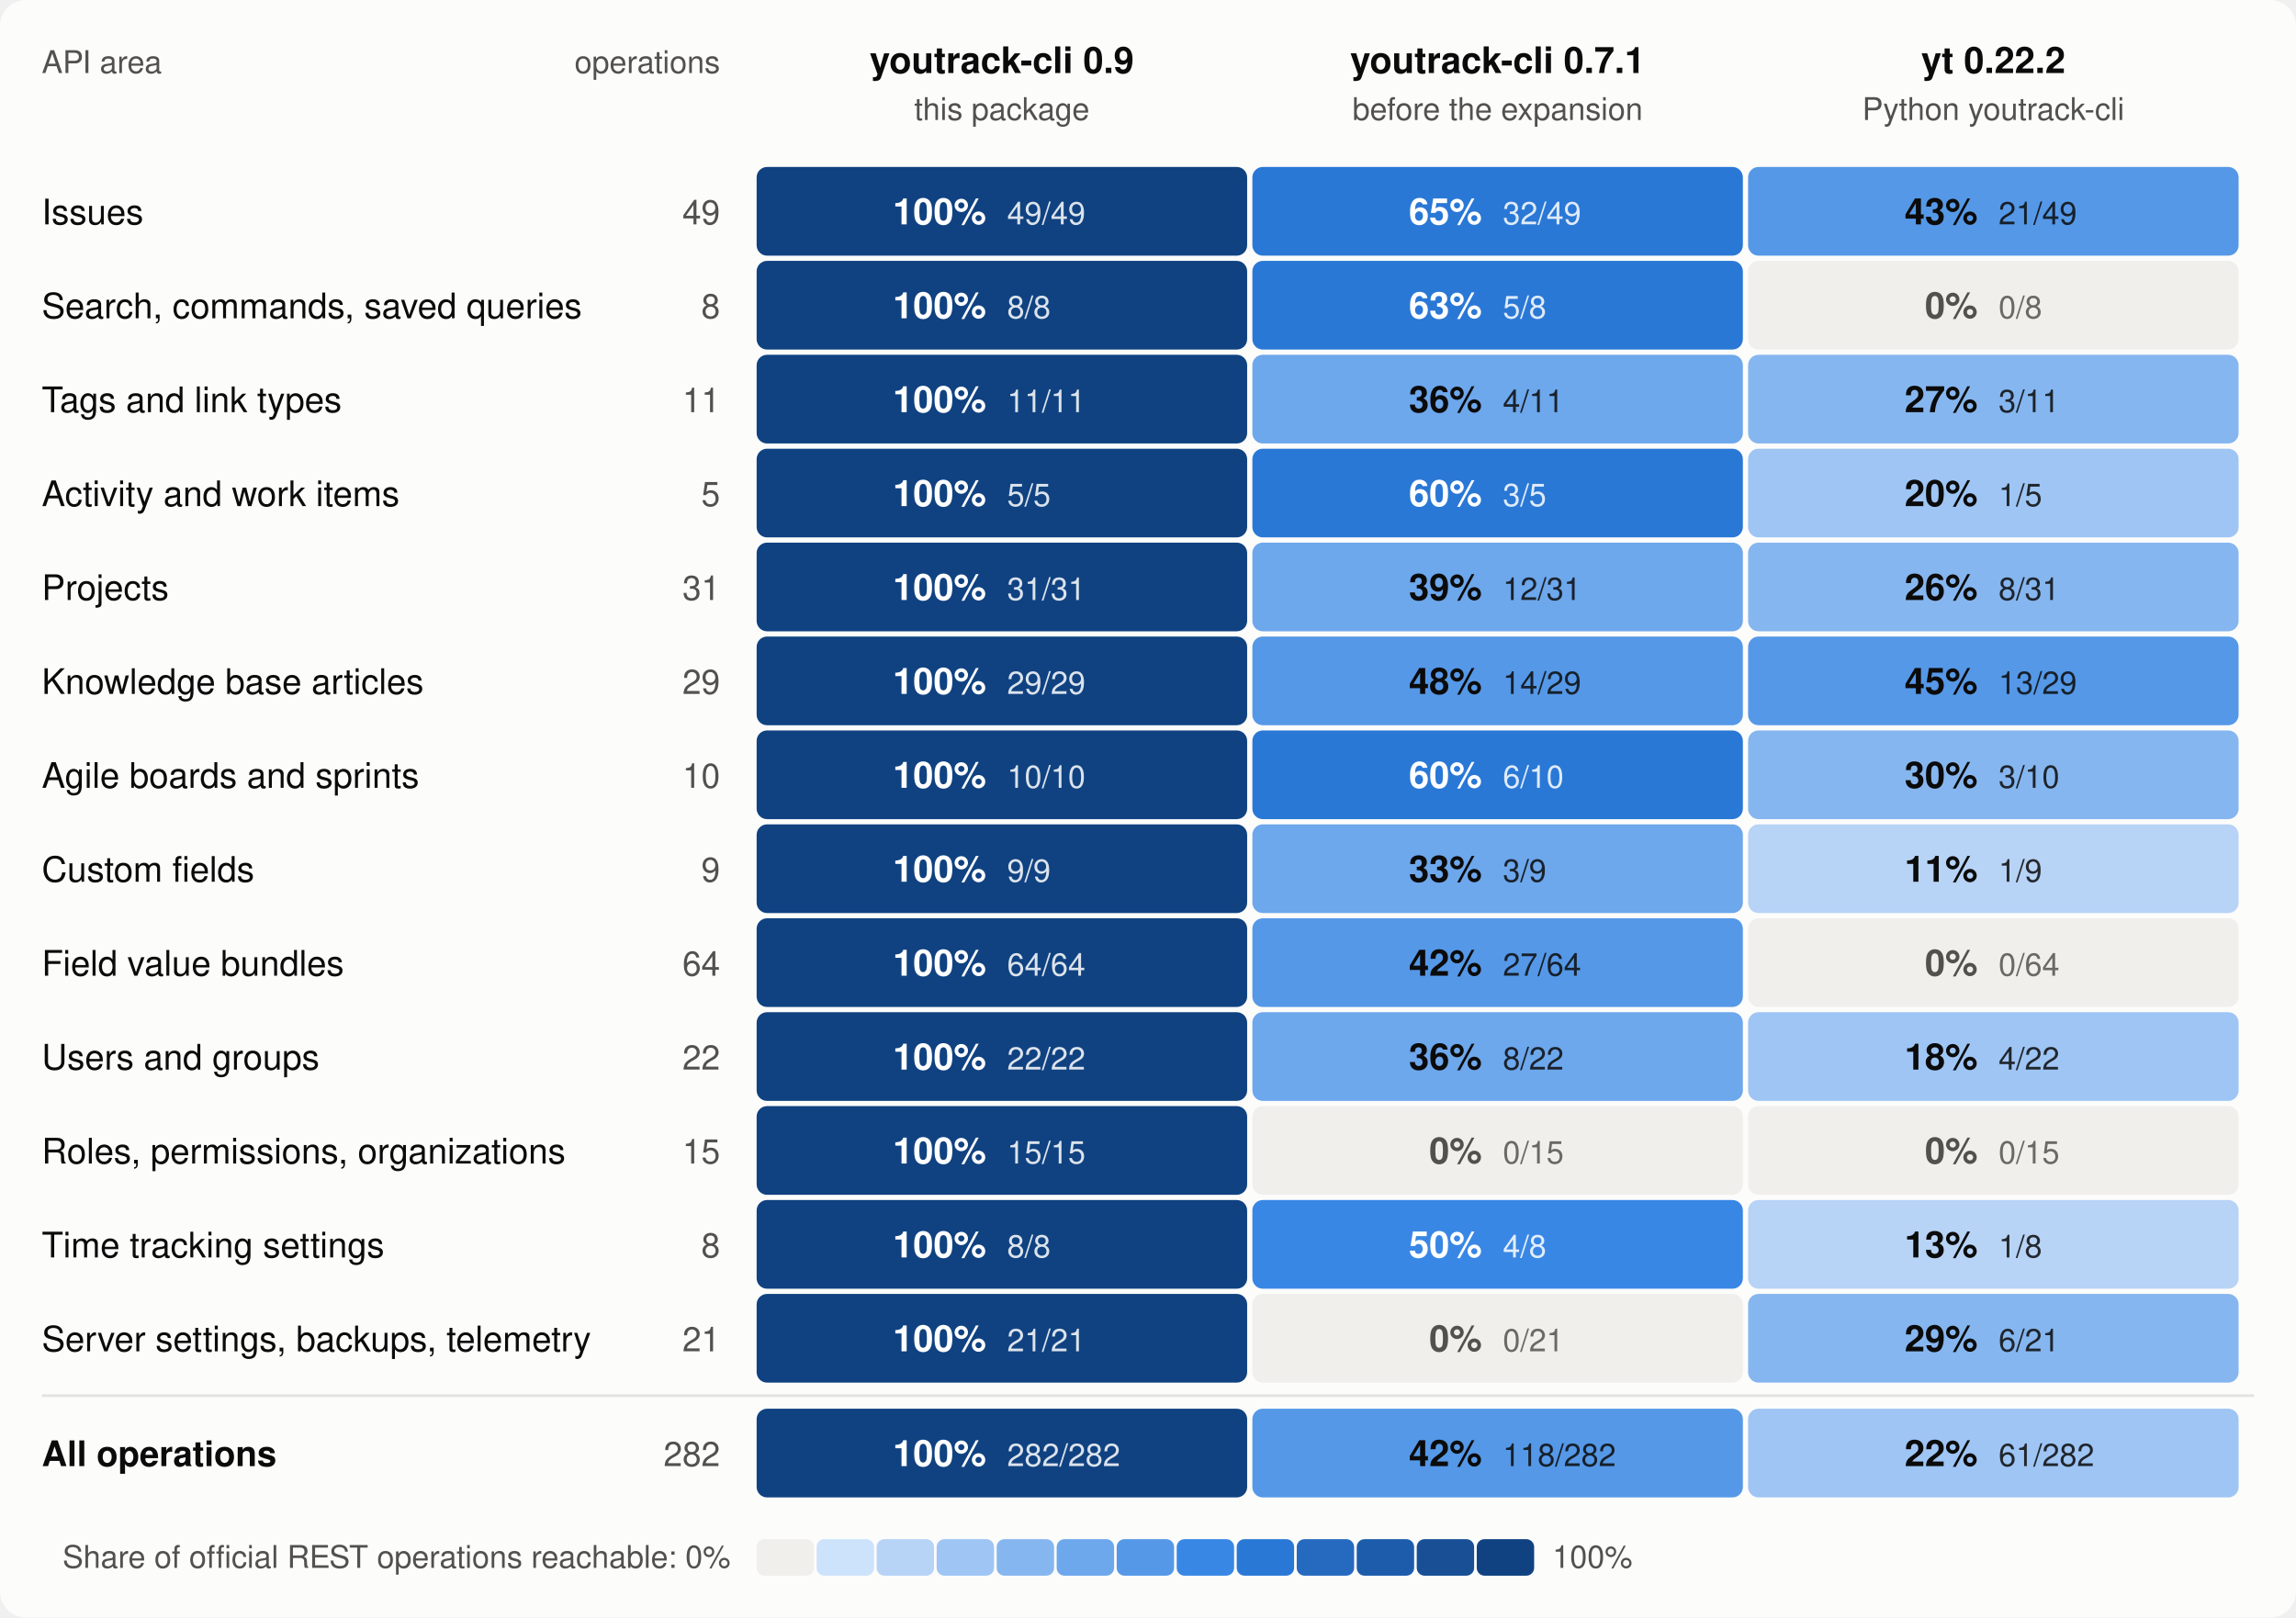
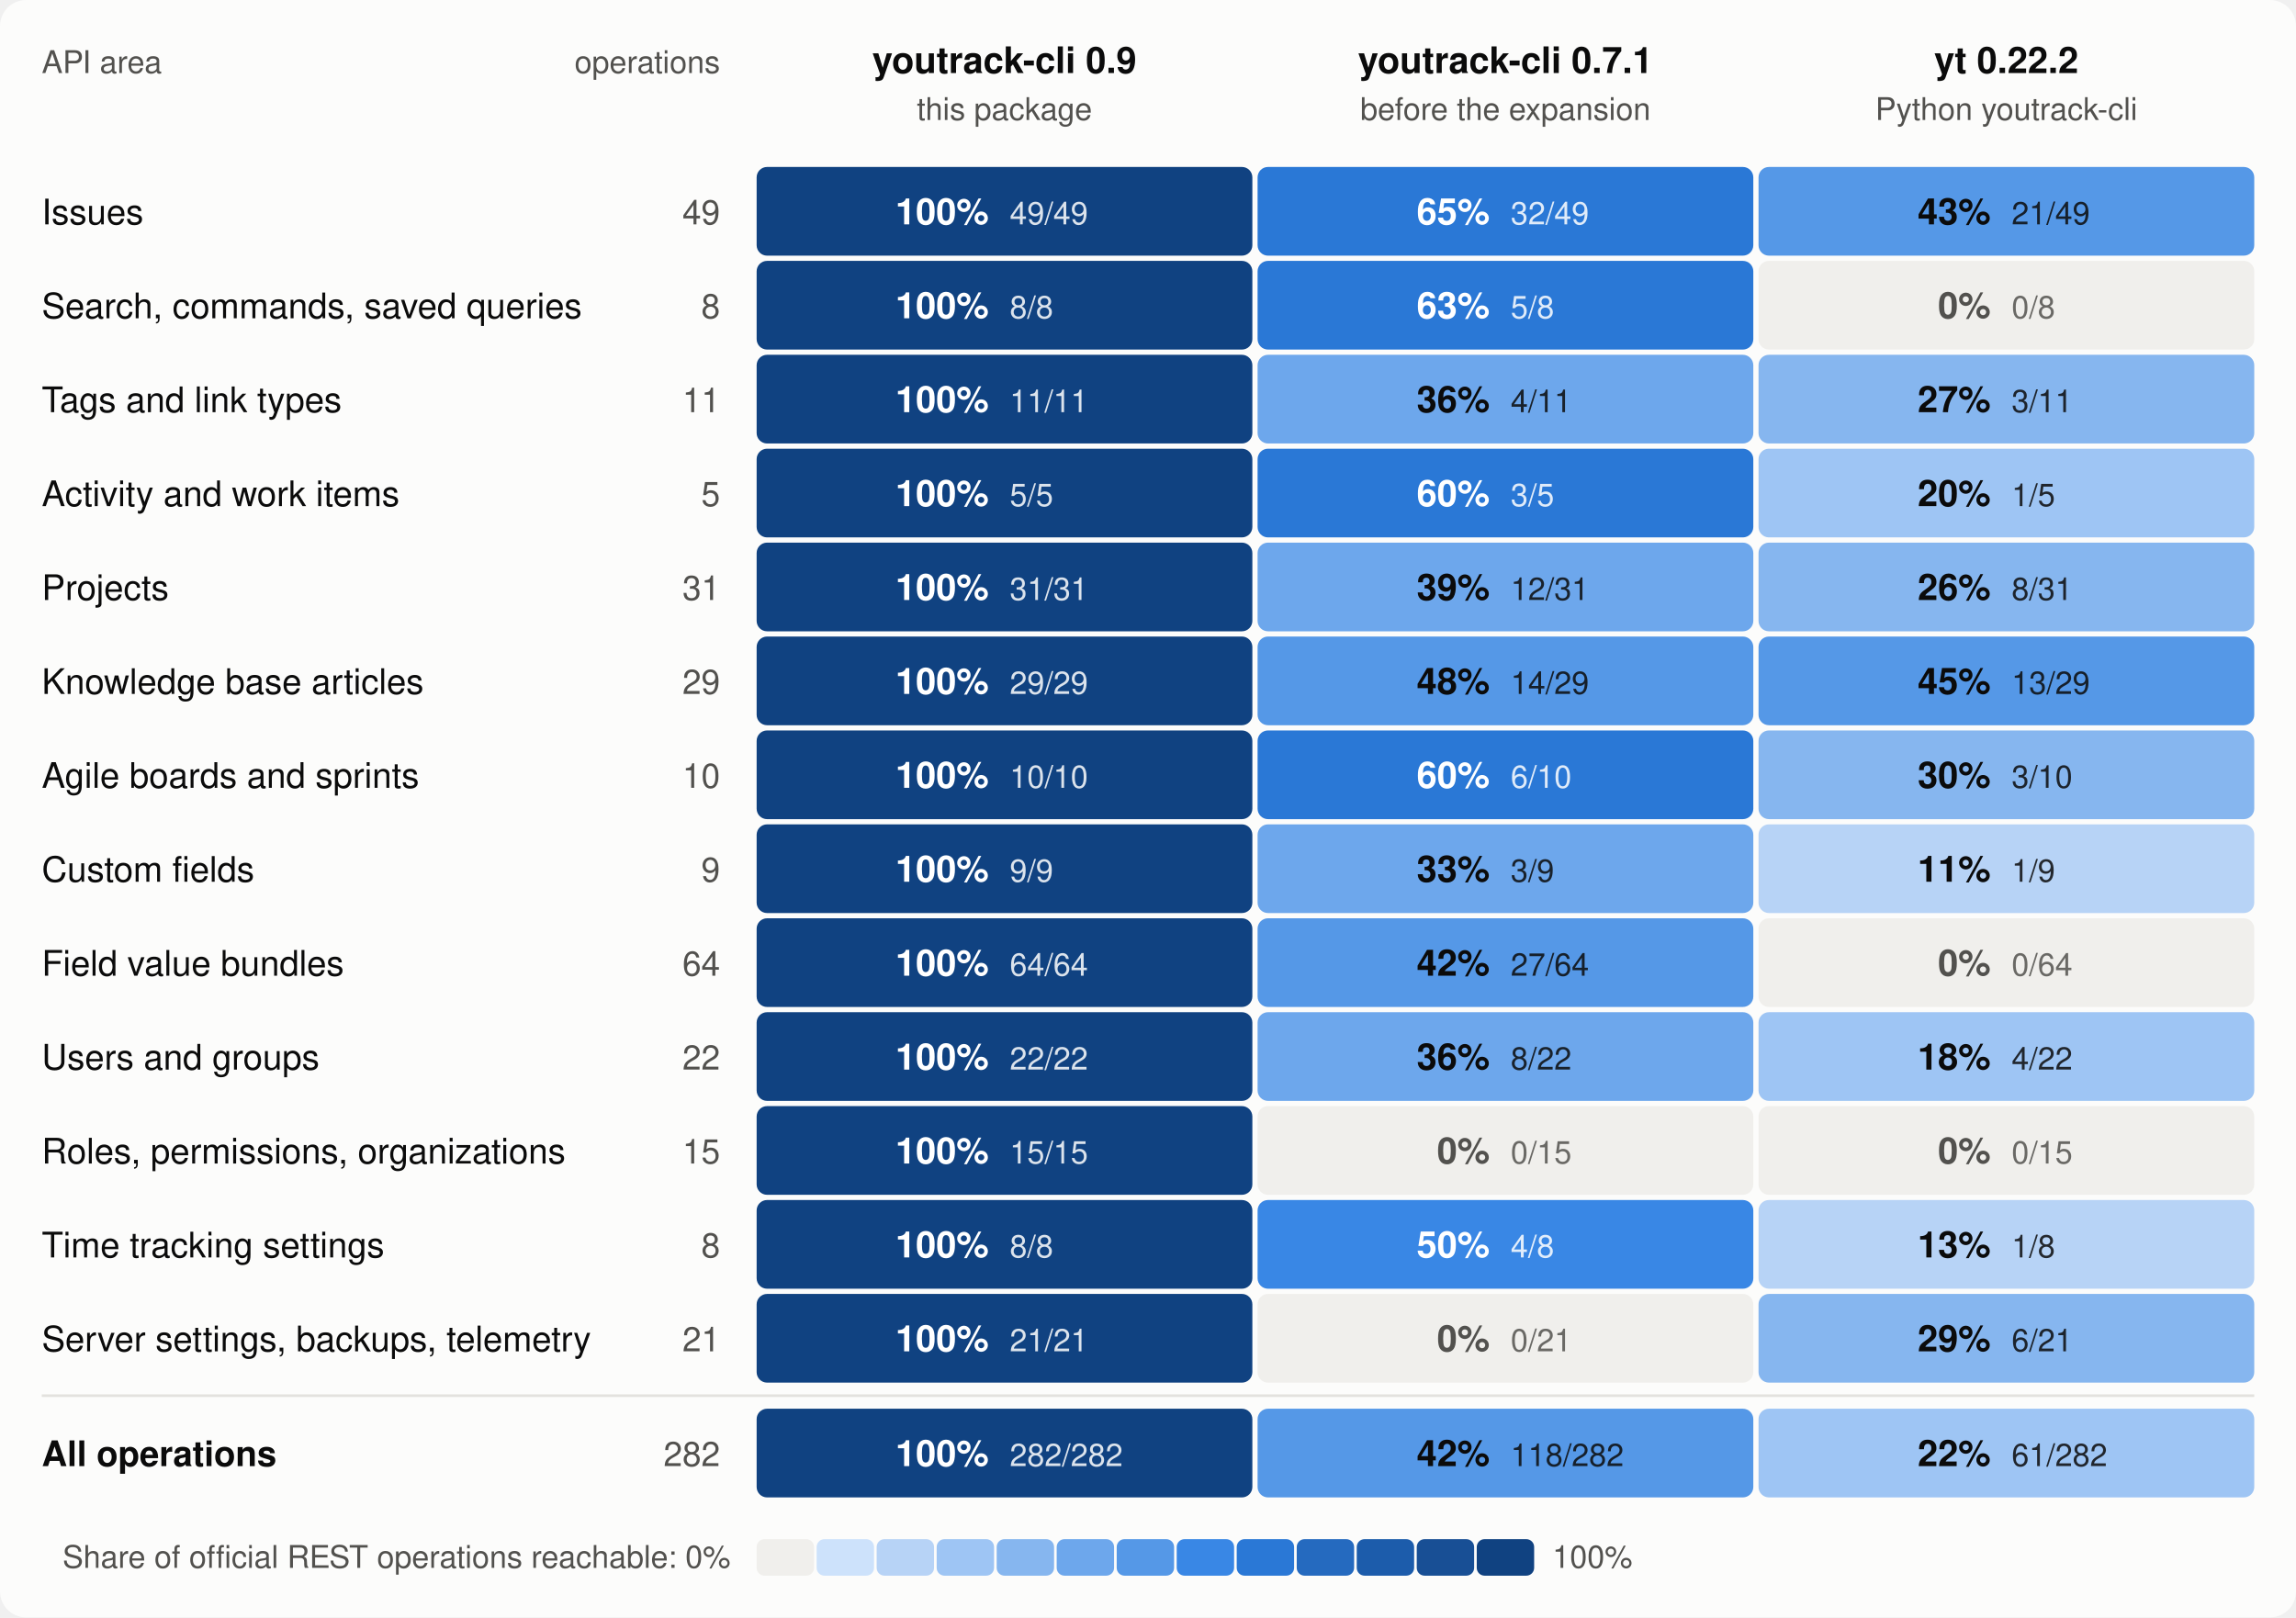
<svg xmlns="http://www.w3.org/2000/svg" viewBox="0 0 880 620" width="880" height="620" font-family="-apple-system,BlinkMacSystemFont,'Segoe UI',Helvetica,Arial,sans-serif" role="img" aria-label="REST API coverage matrix: youtrack-cli 0.9 reaches 282 of 282 operations, youtrack-cli 0.7.1 reached 118, yt 0.22.2 reaches 61">
  <rect width="880" height="620" rx="10" fill="#fcfcfb" />
-   <text x="384" y="28" text-anchor="middle" font-size="14" font-weight="600" fill="#0b0b0b">youtrack-cli 0.9</text>
-   <text x="384" y="46" text-anchor="middle" font-size="12" fill="#52514e">this package</text>
-   <text x="574" y="28" text-anchor="middle" font-size="14" font-weight="600" fill="#0b0b0b">youtrack-cli 0.7.1</text>
-   <text x="574" y="46" text-anchor="middle" font-size="12" fill="#52514e">before the expansion</text>
-   <text x="764" y="28" text-anchor="middle" font-size="14" font-weight="600" fill="#0b0b0b">yt 0.22.2</text>
-   <text x="764" y="46" text-anchor="middle" font-size="12" fill="#52514e">Python youtrack-cli</text>
+   <text x="385" y="28" text-anchor="middle" font-size="14" font-weight="600" fill="#0b0b0b">youtrack-cli 0.9</text>
+   <text x="385" y="46" text-anchor="middle" font-size="12" fill="#52514e">this package</text>
+   <text x="577" y="28" text-anchor="middle" font-size="14" font-weight="600" fill="#0b0b0b">youtrack-cli 0.7.1</text>
+   <text x="577" y="46" text-anchor="middle" font-size="12" fill="#52514e">before the expansion</text>
+   <text x="769" y="28" text-anchor="middle" font-size="14" font-weight="600" fill="#0b0b0b">yt 0.22.2</text>
+   <text x="769" y="46" text-anchor="middle" font-size="12" fill="#52514e">Python youtrack-cli</text>
  <text x="16" y="28" font-size="12" fill="#52514e">API area</text>
  <text x="276" y="28" text-anchor="end" font-size="12" fill="#52514e">operations</text>
  <text x="16" y="86" font-size="13.5" fill="#0b0b0b">Issues</text>
  <text x="276" y="86" text-anchor="end" font-size="13" fill="#52514e">49</text>
-   <rect x="290" y="64" width="188" height="34" rx="4" fill="#104281" />
-   <text x="378" y="86" text-anchor="end" font-size="14" font-weight="600" fill="#ffffff">100%</text>
-   <text x="386" y="86" font-size="12" fill="#ffffff" opacity="0.85">49/49</text>
-   <rect x="480" y="64" width="188" height="34" rx="4" fill="#2a78d6" />
-   <text x="568" y="86" text-anchor="end" font-size="14" font-weight="600" fill="#ffffff">65%</text>
-   <text x="576" y="86" font-size="12" fill="#ffffff" opacity="0.85">32/49</text>
-   <rect x="670" y="64" width="188" height="34" rx="4" fill="#5598e7" />
-   <text x="758" y="86" text-anchor="end" font-size="14" font-weight="600" fill="#0b0b0b">43%</text>
-   <text x="766" y="86" font-size="12" fill="#0b0b0b" opacity="0.85">21/49</text>
+   <rect x="290" y="64" width="190" height="34" rx="4" fill="#104281" />
+   <text x="379" y="86" text-anchor="end" font-size="14" font-weight="600" fill="#ffffff">100%</text>
+   <text x="387" y="86" font-size="12" fill="#ffffff" opacity="0.85">49/49</text>
+   <rect x="482" y="64" width="190" height="34" rx="4" fill="#2a78d6" />
+   <text x="571" y="86" text-anchor="end" font-size="14" font-weight="600" fill="#ffffff">65%</text>
+   <text x="579" y="86" font-size="12" fill="#ffffff" opacity="0.85">32/49</text>
+   <rect x="674" y="64" width="190" height="34" rx="4" fill="#5598e7" />
+   <text x="763" y="86" text-anchor="end" font-size="14" font-weight="600" fill="#0b0b0b">43%</text>
+   <text x="771" y="86" font-size="12" fill="#0b0b0b" opacity="0.85">21/49</text>
  <text x="16" y="122" font-size="13.5" fill="#0b0b0b">Search, commands, saved queries</text>
  <text x="276" y="122" text-anchor="end" font-size="13" fill="#52514e">8</text>
-   <rect x="290" y="100" width="188" height="34" rx="4" fill="#104281" />
-   <text x="378" y="122" text-anchor="end" font-size="14" font-weight="600" fill="#ffffff">100%</text>
-   <text x="386" y="122" font-size="12" fill="#ffffff" opacity="0.85">8/8</text>
-   <rect x="480" y="100" width="188" height="34" rx="4" fill="#2a78d6" />
-   <text x="568" y="122" text-anchor="end" font-size="14" font-weight="600" fill="#ffffff">63%</text>
-   <text x="576" y="122" font-size="12" fill="#ffffff" opacity="0.85">5/8</text>
-   <rect x="670" y="100" width="188" height="34" rx="4" fill="#f0efec" />
-   <text x="758" y="122" text-anchor="end" font-size="14" font-weight="600" fill="#52514e">0%</text>
-   <text x="766" y="122" font-size="12" fill="#52514e" opacity="0.85">0/8</text>
+   <rect x="290" y="100" width="190" height="34" rx="4" fill="#104281" />
+   <text x="379" y="122" text-anchor="end" font-size="14" font-weight="600" fill="#ffffff">100%</text>
+   <text x="387" y="122" font-size="12" fill="#ffffff" opacity="0.85">8/8</text>
+   <rect x="482" y="100" width="190" height="34" rx="4" fill="#2a78d6" />
+   <text x="571" y="122" text-anchor="end" font-size="14" font-weight="600" fill="#ffffff">63%</text>
+   <text x="579" y="122" font-size="12" fill="#ffffff" opacity="0.85">5/8</text>
+   <rect x="674" y="100" width="190" height="34" rx="4" fill="#f0efec" />
+   <text x="763" y="122" text-anchor="end" font-size="14" font-weight="600" fill="#52514e">0%</text>
+   <text x="771" y="122" font-size="12" fill="#52514e" opacity="0.85">0/8</text>
  <text x="16" y="158" font-size="13.5" fill="#0b0b0b">Tags and link types</text>
  <text x="276" y="158" text-anchor="end" font-size="13" fill="#52514e">11</text>
-   <rect x="290" y="136" width="188" height="34" rx="4" fill="#104281" />
-   <text x="378" y="158" text-anchor="end" font-size="14" font-weight="600" fill="#ffffff">100%</text>
-   <text x="386" y="158" font-size="12" fill="#ffffff" opacity="0.85">11/11</text>
-   <rect x="480" y="136" width="188" height="34" rx="4" fill="#6da7ec" />
-   <text x="568" y="158" text-anchor="end" font-size="14" font-weight="600" fill="#0b0b0b">36%</text>
-   <text x="576" y="158" font-size="12" fill="#0b0b0b" opacity="0.85">4/11</text>
-   <rect x="670" y="136" width="188" height="34" rx="4" fill="#86b6ef" />
-   <text x="758" y="158" text-anchor="end" font-size="14" font-weight="600" fill="#0b0b0b">27%</text>
-   <text x="766" y="158" font-size="12" fill="#0b0b0b" opacity="0.85">3/11</text>
+   <rect x="290" y="136" width="190" height="34" rx="4" fill="#104281" />
+   <text x="379" y="158" text-anchor="end" font-size="14" font-weight="600" fill="#ffffff">100%</text>
+   <text x="387" y="158" font-size="12" fill="#ffffff" opacity="0.85">11/11</text>
+   <rect x="482" y="136" width="190" height="34" rx="4" fill="#6da7ec" />
+   <text x="571" y="158" text-anchor="end" font-size="14" font-weight="600" fill="#0b0b0b">36%</text>
+   <text x="579" y="158" font-size="12" fill="#0b0b0b" opacity="0.85">4/11</text>
+   <rect x="674" y="136" width="190" height="34" rx="4" fill="#86b6ef" />
+   <text x="763" y="158" text-anchor="end" font-size="14" font-weight="600" fill="#0b0b0b">27%</text>
+   <text x="771" y="158" font-size="12" fill="#0b0b0b" opacity="0.85">3/11</text>
  <text x="16" y="194" font-size="13.5" fill="#0b0b0b">Activity and work items</text>
  <text x="276" y="194" text-anchor="end" font-size="13" fill="#52514e">5</text>
-   <rect x="290" y="172" width="188" height="34" rx="4" fill="#104281" />
-   <text x="378" y="194" text-anchor="end" font-size="14" font-weight="600" fill="#ffffff">100%</text>
-   <text x="386" y="194" font-size="12" fill="#ffffff" opacity="0.85">5/5</text>
-   <rect x="480" y="172" width="188" height="34" rx="4" fill="#2a78d6" />
-   <text x="568" y="194" text-anchor="end" font-size="14" font-weight="600" fill="#ffffff">60%</text>
-   <text x="576" y="194" font-size="12" fill="#ffffff" opacity="0.85">3/5</text>
-   <rect x="670" y="172" width="188" height="34" rx="4" fill="#9ec5f4" />
-   <text x="758" y="194" text-anchor="end" font-size="14" font-weight="600" fill="#0b0b0b">20%</text>
-   <text x="766" y="194" font-size="12" fill="#0b0b0b" opacity="0.85">1/5</text>
+   <rect x="290" y="172" width="190" height="34" rx="4" fill="#104281" />
+   <text x="379" y="194" text-anchor="end" font-size="14" font-weight="600" fill="#ffffff">100%</text>
+   <text x="387" y="194" font-size="12" fill="#ffffff" opacity="0.85">5/5</text>
+   <rect x="482" y="172" width="190" height="34" rx="4" fill="#2a78d6" />
+   <text x="571" y="194" text-anchor="end" font-size="14" font-weight="600" fill="#ffffff">60%</text>
+   <text x="579" y="194" font-size="12" fill="#ffffff" opacity="0.85">3/5</text>
+   <rect x="674" y="172" width="190" height="34" rx="4" fill="#9ec5f4" />
+   <text x="763" y="194" text-anchor="end" font-size="14" font-weight="600" fill="#0b0b0b">20%</text>
+   <text x="771" y="194" font-size="12" fill="#0b0b0b" opacity="0.85">1/5</text>
  <text x="16" y="230" font-size="13.5" fill="#0b0b0b">Projects</text>
  <text x="276" y="230" text-anchor="end" font-size="13" fill="#52514e">31</text>
-   <rect x="290" y="208" width="188" height="34" rx="4" fill="#104281" />
-   <text x="378" y="230" text-anchor="end" font-size="14" font-weight="600" fill="#ffffff">100%</text>
-   <text x="386" y="230" font-size="12" fill="#ffffff" opacity="0.85">31/31</text>
-   <rect x="480" y="208" width="188" height="34" rx="4" fill="#6da7ec" />
-   <text x="568" y="230" text-anchor="end" font-size="14" font-weight="600" fill="#0b0b0b">39%</text>
-   <text x="576" y="230" font-size="12" fill="#0b0b0b" opacity="0.85">12/31</text>
-   <rect x="670" y="208" width="188" height="34" rx="4" fill="#86b6ef" />
-   <text x="758" y="230" text-anchor="end" font-size="14" font-weight="600" fill="#0b0b0b">26%</text>
-   <text x="766" y="230" font-size="12" fill="#0b0b0b" opacity="0.85">8/31</text>
+   <rect x="290" y="208" width="190" height="34" rx="4" fill="#104281" />
+   <text x="379" y="230" text-anchor="end" font-size="14" font-weight="600" fill="#ffffff">100%</text>
+   <text x="387" y="230" font-size="12" fill="#ffffff" opacity="0.85">31/31</text>
+   <rect x="482" y="208" width="190" height="34" rx="4" fill="#6da7ec" />
+   <text x="571" y="230" text-anchor="end" font-size="14" font-weight="600" fill="#0b0b0b">39%</text>
+   <text x="579" y="230" font-size="12" fill="#0b0b0b" opacity="0.85">12/31</text>
+   <rect x="674" y="208" width="190" height="34" rx="4" fill="#86b6ef" />
+   <text x="763" y="230" text-anchor="end" font-size="14" font-weight="600" fill="#0b0b0b">26%</text>
+   <text x="771" y="230" font-size="12" fill="#0b0b0b" opacity="0.85">8/31</text>
  <text x="16" y="266" font-size="13.5" fill="#0b0b0b">Knowledge base articles</text>
  <text x="276" y="266" text-anchor="end" font-size="13" fill="#52514e">29</text>
-   <rect x="290" y="244" width="188" height="34" rx="4" fill="#104281" />
-   <text x="378" y="266" text-anchor="end" font-size="14" font-weight="600" fill="#ffffff">100%</text>
-   <text x="386" y="266" font-size="12" fill="#ffffff" opacity="0.85">29/29</text>
-   <rect x="480" y="244" width="188" height="34" rx="4" fill="#5598e7" />
-   <text x="568" y="266" text-anchor="end" font-size="14" font-weight="600" fill="#0b0b0b">48%</text>
-   <text x="576" y="266" font-size="12" fill="#0b0b0b" opacity="0.85">14/29</text>
-   <rect x="670" y="244" width="188" height="34" rx="4" fill="#5598e7" />
-   <text x="758" y="266" text-anchor="end" font-size="14" font-weight="600" fill="#0b0b0b">45%</text>
-   <text x="766" y="266" font-size="12" fill="#0b0b0b" opacity="0.85">13/29</text>
+   <rect x="290" y="244" width="190" height="34" rx="4" fill="#104281" />
+   <text x="379" y="266" text-anchor="end" font-size="14" font-weight="600" fill="#ffffff">100%</text>
+   <text x="387" y="266" font-size="12" fill="#ffffff" opacity="0.85">29/29</text>
+   <rect x="482" y="244" width="190" height="34" rx="4" fill="#5598e7" />
+   <text x="571" y="266" text-anchor="end" font-size="14" font-weight="600" fill="#0b0b0b">48%</text>
+   <text x="579" y="266" font-size="12" fill="#0b0b0b" opacity="0.85">14/29</text>
+   <rect x="674" y="244" width="190" height="34" rx="4" fill="#5598e7" />
+   <text x="763" y="266" text-anchor="end" font-size="14" font-weight="600" fill="#0b0b0b">45%</text>
+   <text x="771" y="266" font-size="12" fill="#0b0b0b" opacity="0.85">13/29</text>
  <text x="16" y="302" font-size="13.5" fill="#0b0b0b">Agile boards and sprints</text>
  <text x="276" y="302" text-anchor="end" font-size="13" fill="#52514e">10</text>
-   <rect x="290" y="280" width="188" height="34" rx="4" fill="#104281" />
-   <text x="378" y="302" text-anchor="end" font-size="14" font-weight="600" fill="#ffffff">100%</text>
-   <text x="386" y="302" font-size="12" fill="#ffffff" opacity="0.85">10/10</text>
-   <rect x="480" y="280" width="188" height="34" rx="4" fill="#2a78d6" />
-   <text x="568" y="302" text-anchor="end" font-size="14" font-weight="600" fill="#ffffff">60%</text>
-   <text x="576" y="302" font-size="12" fill="#ffffff" opacity="0.85">6/10</text>
-   <rect x="670" y="280" width="188" height="34" rx="4" fill="#86b6ef" />
-   <text x="758" y="302" text-anchor="end" font-size="14" font-weight="600" fill="#0b0b0b">30%</text>
-   <text x="766" y="302" font-size="12" fill="#0b0b0b" opacity="0.85">3/10</text>
+   <rect x="290" y="280" width="190" height="34" rx="4" fill="#104281" />
+   <text x="379" y="302" text-anchor="end" font-size="14" font-weight="600" fill="#ffffff">100%</text>
+   <text x="387" y="302" font-size="12" fill="#ffffff" opacity="0.85">10/10</text>
+   <rect x="482" y="280" width="190" height="34" rx="4" fill="#2a78d6" />
+   <text x="571" y="302" text-anchor="end" font-size="14" font-weight="600" fill="#ffffff">60%</text>
+   <text x="579" y="302" font-size="12" fill="#ffffff" opacity="0.85">6/10</text>
+   <rect x="674" y="280" width="190" height="34" rx="4" fill="#86b6ef" />
+   <text x="763" y="302" text-anchor="end" font-size="14" font-weight="600" fill="#0b0b0b">30%</text>
+   <text x="771" y="302" font-size="12" fill="#0b0b0b" opacity="0.85">3/10</text>
  <text x="16" y="338" font-size="13.5" fill="#0b0b0b">Custom fields</text>
  <text x="276" y="338" text-anchor="end" font-size="13" fill="#52514e">9</text>
-   <rect x="290" y="316" width="188" height="34" rx="4" fill="#104281" />
-   <text x="378" y="338" text-anchor="end" font-size="14" font-weight="600" fill="#ffffff">100%</text>
-   <text x="386" y="338" font-size="12" fill="#ffffff" opacity="0.85">9/9</text>
-   <rect x="480" y="316" width="188" height="34" rx="4" fill="#6da7ec" />
-   <text x="568" y="338" text-anchor="end" font-size="14" font-weight="600" fill="#0b0b0b">33%</text>
-   <text x="576" y="338" font-size="12" fill="#0b0b0b" opacity="0.85">3/9</text>
-   <rect x="670" y="316" width="188" height="34" rx="4" fill="#b7d3f6" />
-   <text x="758" y="338" text-anchor="end" font-size="14" font-weight="600" fill="#0b0b0b">11%</text>
-   <text x="766" y="338" font-size="12" fill="#0b0b0b" opacity="0.85">1/9</text>
+   <rect x="290" y="316" width="190" height="34" rx="4" fill="#104281" />
+   <text x="379" y="338" text-anchor="end" font-size="14" font-weight="600" fill="#ffffff">100%</text>
+   <text x="387" y="338" font-size="12" fill="#ffffff" opacity="0.85">9/9</text>
+   <rect x="482" y="316" width="190" height="34" rx="4" fill="#6da7ec" />
+   <text x="571" y="338" text-anchor="end" font-size="14" font-weight="600" fill="#0b0b0b">33%</text>
+   <text x="579" y="338" font-size="12" fill="#0b0b0b" opacity="0.85">3/9</text>
+   <rect x="674" y="316" width="190" height="34" rx="4" fill="#b7d3f6" />
+   <text x="763" y="338" text-anchor="end" font-size="14" font-weight="600" fill="#0b0b0b">11%</text>
+   <text x="771" y="338" font-size="12" fill="#0b0b0b" opacity="0.85">1/9</text>
  <text x="16" y="374" font-size="13.5" fill="#0b0b0b">Field value bundles</text>
  <text x="276" y="374" text-anchor="end" font-size="13" fill="#52514e">64</text>
-   <rect x="290" y="352" width="188" height="34" rx="4" fill="#104281" />
-   <text x="378" y="374" text-anchor="end" font-size="14" font-weight="600" fill="#ffffff">100%</text>
-   <text x="386" y="374" font-size="12" fill="#ffffff" opacity="0.85">64/64</text>
-   <rect x="480" y="352" width="188" height="34" rx="4" fill="#5598e7" />
-   <text x="568" y="374" text-anchor="end" font-size="14" font-weight="600" fill="#0b0b0b">42%</text>
-   <text x="576" y="374" font-size="12" fill="#0b0b0b" opacity="0.85">27/64</text>
-   <rect x="670" y="352" width="188" height="34" rx="4" fill="#f0efec" />
-   <text x="758" y="374" text-anchor="end" font-size="14" font-weight="600" fill="#52514e">0%</text>
-   <text x="766" y="374" font-size="12" fill="#52514e" opacity="0.85">0/64</text>
+   <rect x="290" y="352" width="190" height="34" rx="4" fill="#104281" />
+   <text x="379" y="374" text-anchor="end" font-size="14" font-weight="600" fill="#ffffff">100%</text>
+   <text x="387" y="374" font-size="12" fill="#ffffff" opacity="0.85">64/64</text>
+   <rect x="482" y="352" width="190" height="34" rx="4" fill="#5598e7" />
+   <text x="571" y="374" text-anchor="end" font-size="14" font-weight="600" fill="#0b0b0b">42%</text>
+   <text x="579" y="374" font-size="12" fill="#0b0b0b" opacity="0.85">27/64</text>
+   <rect x="674" y="352" width="190" height="34" rx="4" fill="#f0efec" />
+   <text x="763" y="374" text-anchor="end" font-size="14" font-weight="600" fill="#52514e">0%</text>
+   <text x="771" y="374" font-size="12" fill="#52514e" opacity="0.85">0/64</text>
  <text x="16" y="410" font-size="13.5" fill="#0b0b0b">Users and groups</text>
  <text x="276" y="410" text-anchor="end" font-size="13" fill="#52514e">22</text>
-   <rect x="290" y="388" width="188" height="34" rx="4" fill="#104281" />
-   <text x="378" y="410" text-anchor="end" font-size="14" font-weight="600" fill="#ffffff">100%</text>
-   <text x="386" y="410" font-size="12" fill="#ffffff" opacity="0.85">22/22</text>
-   <rect x="480" y="388" width="188" height="34" rx="4" fill="#6da7ec" />
-   <text x="568" y="410" text-anchor="end" font-size="14" font-weight="600" fill="#0b0b0b">36%</text>
-   <text x="576" y="410" font-size="12" fill="#0b0b0b" opacity="0.85">8/22</text>
-   <rect x="670" y="388" width="188" height="34" rx="4" fill="#9ec5f4" />
-   <text x="758" y="410" text-anchor="end" font-size="14" font-weight="600" fill="#0b0b0b">18%</text>
-   <text x="766" y="410" font-size="12" fill="#0b0b0b" opacity="0.85">4/22</text>
+   <rect x="290" y="388" width="190" height="34" rx="4" fill="#104281" />
+   <text x="379" y="410" text-anchor="end" font-size="14" font-weight="600" fill="#ffffff">100%</text>
+   <text x="387" y="410" font-size="12" fill="#ffffff" opacity="0.85">22/22</text>
+   <rect x="482" y="388" width="190" height="34" rx="4" fill="#6da7ec" />
+   <text x="571" y="410" text-anchor="end" font-size="14" font-weight="600" fill="#0b0b0b">36%</text>
+   <text x="579" y="410" font-size="12" fill="#0b0b0b" opacity="0.85">8/22</text>
+   <rect x="674" y="388" width="190" height="34" rx="4" fill="#9ec5f4" />
+   <text x="763" y="410" text-anchor="end" font-size="14" font-weight="600" fill="#0b0b0b">18%</text>
+   <text x="771" y="410" font-size="12" fill="#0b0b0b" opacity="0.85">4/22</text>
  <text x="16" y="446" font-size="13.5" fill="#0b0b0b">Roles, permissions, organizations</text>
  <text x="276" y="446" text-anchor="end" font-size="13" fill="#52514e">15</text>
-   <rect x="290" y="424" width="188" height="34" rx="4" fill="#104281" />
-   <text x="378" y="446" text-anchor="end" font-size="14" font-weight="600" fill="#ffffff">100%</text>
-   <text x="386" y="446" font-size="12" fill="#ffffff" opacity="0.85">15/15</text>
-   <rect x="480" y="424" width="188" height="34" rx="4" fill="#f0efec" />
-   <text x="568" y="446" text-anchor="end" font-size="14" font-weight="600" fill="#52514e">0%</text>
-   <text x="576" y="446" font-size="12" fill="#52514e" opacity="0.85">0/15</text>
-   <rect x="670" y="424" width="188" height="34" rx="4" fill="#f0efec" />
-   <text x="758" y="446" text-anchor="end" font-size="14" font-weight="600" fill="#52514e">0%</text>
-   <text x="766" y="446" font-size="12" fill="#52514e" opacity="0.85">0/15</text>
+   <rect x="290" y="424" width="190" height="34" rx="4" fill="#104281" />
+   <text x="379" y="446" text-anchor="end" font-size="14" font-weight="600" fill="#ffffff">100%</text>
+   <text x="387" y="446" font-size="12" fill="#ffffff" opacity="0.85">15/15</text>
+   <rect x="482" y="424" width="190" height="34" rx="4" fill="#f0efec" />
+   <text x="571" y="446" text-anchor="end" font-size="14" font-weight="600" fill="#52514e">0%</text>
+   <text x="579" y="446" font-size="12" fill="#52514e" opacity="0.85">0/15</text>
+   <rect x="674" y="424" width="190" height="34" rx="4" fill="#f0efec" />
+   <text x="763" y="446" text-anchor="end" font-size="14" font-weight="600" fill="#52514e">0%</text>
+   <text x="771" y="446" font-size="12" fill="#52514e" opacity="0.85">0/15</text>
  <text x="16" y="482" font-size="13.5" fill="#0b0b0b">Time tracking settings</text>
  <text x="276" y="482" text-anchor="end" font-size="13" fill="#52514e">8</text>
-   <rect x="290" y="460" width="188" height="34" rx="4" fill="#104281" />
-   <text x="378" y="482" text-anchor="end" font-size="14" font-weight="600" fill="#ffffff">100%</text>
-   <text x="386" y="482" font-size="12" fill="#ffffff" opacity="0.85">8/8</text>
-   <rect x="480" y="460" width="188" height="34" rx="4" fill="#3987e5" />
-   <text x="568" y="482" text-anchor="end" font-size="14" font-weight="600" fill="#ffffff">50%</text>
-   <text x="576" y="482" font-size="12" fill="#ffffff" opacity="0.85">4/8</text>
-   <rect x="670" y="460" width="188" height="34" rx="4" fill="#b7d3f6" />
-   <text x="758" y="482" text-anchor="end" font-size="14" font-weight="600" fill="#0b0b0b">13%</text>
-   <text x="766" y="482" font-size="12" fill="#0b0b0b" opacity="0.85">1/8</text>
+   <rect x="290" y="460" width="190" height="34" rx="4" fill="#104281" />
+   <text x="379" y="482" text-anchor="end" font-size="14" font-weight="600" fill="#ffffff">100%</text>
+   <text x="387" y="482" font-size="12" fill="#ffffff" opacity="0.85">8/8</text>
+   <rect x="482" y="460" width="190" height="34" rx="4" fill="#3987e5" />
+   <text x="571" y="482" text-anchor="end" font-size="14" font-weight="600" fill="#ffffff">50%</text>
+   <text x="579" y="482" font-size="12" fill="#ffffff" opacity="0.85">4/8</text>
+   <rect x="674" y="460" width="190" height="34" rx="4" fill="#b7d3f6" />
+   <text x="763" y="482" text-anchor="end" font-size="14" font-weight="600" fill="#0b0b0b">13%</text>
+   <text x="771" y="482" font-size="12" fill="#0b0b0b" opacity="0.85">1/8</text>
  <text x="16" y="518" font-size="13.5" fill="#0b0b0b">Server settings, backups, telemetry</text>
  <text x="276" y="518" text-anchor="end" font-size="13" fill="#52514e">21</text>
-   <rect x="290" y="496" width="188" height="34" rx="4" fill="#104281" />
-   <text x="378" y="518" text-anchor="end" font-size="14" font-weight="600" fill="#ffffff">100%</text>
-   <text x="386" y="518" font-size="12" fill="#ffffff" opacity="0.85">21/21</text>
-   <rect x="480" y="496" width="188" height="34" rx="4" fill="#f0efec" />
-   <text x="568" y="518" text-anchor="end" font-size="14" font-weight="600" fill="#52514e">0%</text>
-   <text x="576" y="518" font-size="12" fill="#52514e" opacity="0.85">0/21</text>
-   <rect x="670" y="496" width="188" height="34" rx="4" fill="#86b6ef" />
-   <text x="758" y="518" text-anchor="end" font-size="14" font-weight="600" fill="#0b0b0b">29%</text>
-   <text x="766" y="518" font-size="12" fill="#0b0b0b" opacity="0.85">6/21</text>
+   <rect x="290" y="496" width="190" height="34" rx="4" fill="#104281" />
+   <text x="379" y="518" text-anchor="end" font-size="14" font-weight="600" fill="#ffffff">100%</text>
+   <text x="387" y="518" font-size="12" fill="#ffffff" opacity="0.85">21/21</text>
+   <rect x="482" y="496" width="190" height="34" rx="4" fill="#f0efec" />
+   <text x="571" y="518" text-anchor="end" font-size="14" font-weight="600" fill="#52514e">0%</text>
+   <text x="579" y="518" font-size="12" fill="#52514e" opacity="0.85">0/21</text>
+   <rect x="674" y="496" width="190" height="34" rx="4" fill="#86b6ef" />
+   <text x="763" y="518" text-anchor="end" font-size="14" font-weight="600" fill="#0b0b0b">29%</text>
+   <text x="771" y="518" font-size="12" fill="#0b0b0b" opacity="0.85">6/21</text>
  <line x1="16" x2="864" y1="535" y2="535" stroke="#e3e2de" />
  <text x="16" y="562" font-size="13.5" font-weight="600" fill="#0b0b0b">All operations</text>
  <text x="276" y="562" text-anchor="end" font-size="13" fill="#52514e">282</text>
-   <rect x="290" y="540" width="188" height="34" rx="4" fill="#104281" />
-   <text x="378" y="562" text-anchor="end" font-size="14" font-weight="600" fill="#ffffff">100%</text>
-   <text x="386" y="562" font-size="12" fill="#ffffff" opacity="0.85">282/282</text>
-   <rect x="480" y="540" width="188" height="34" rx="4" fill="#5598e7" />
-   <text x="568" y="562" text-anchor="end" font-size="14" font-weight="600" fill="#0b0b0b">42%</text>
-   <text x="576" y="562" font-size="12" fill="#0b0b0b" opacity="0.85">118/282</text>
-   <rect x="670" y="540" width="188" height="34" rx="4" fill="#9ec5f4" />
-   <text x="758" y="562" text-anchor="end" font-size="14" font-weight="600" fill="#0b0b0b">22%</text>
-   <text x="766" y="562" font-size="12" fill="#0b0b0b" opacity="0.85">61/282</text>
+   <rect x="290" y="540" width="190" height="34" rx="4" fill="#104281" />
+   <text x="379" y="562" text-anchor="end" font-size="14" font-weight="600" fill="#ffffff">100%</text>
+   <text x="387" y="562" font-size="12" fill="#ffffff" opacity="0.85">282/282</text>
+   <rect x="482" y="540" width="190" height="34" rx="4" fill="#5598e7" />
+   <text x="571" y="562" text-anchor="end" font-size="14" font-weight="600" fill="#0b0b0b">42%</text>
+   <text x="579" y="562" font-size="12" fill="#0b0b0b" opacity="0.85">118/282</text>
+   <rect x="674" y="540" width="190" height="34" rx="4" fill="#9ec5f4" />
+   <text x="763" y="562" text-anchor="end" font-size="14" font-weight="600" fill="#0b0b0b">22%</text>
+   <text x="771" y="562" font-size="12" fill="#0b0b0b" opacity="0.85">61/282</text>
  <text x="280" y="601" text-anchor="end" font-size="12" fill="#52514e">Share of official REST operations reachable: 0%</text>
  <rect x="290" y="590" width="22" height="14" rx="3" fill="#f0efec" />
  <rect x="313" y="590" width="22" height="14" rx="3" fill="#cde2fb" />
  <rect x="336" y="590" width="22" height="14" rx="3" fill="#b7d3f6" />
  <rect x="359" y="590" width="22" height="14" rx="3" fill="#9ec5f4" />
  <rect x="382" y="590" width="22" height="14" rx="3" fill="#86b6ef" />
  <rect x="405" y="590" width="22" height="14" rx="3" fill="#6da7ec" />
  <rect x="428" y="590" width="22" height="14" rx="3" fill="#5598e7" />
  <rect x="451" y="590" width="22" height="14" rx="3" fill="#3987e5" />
  <rect x="474" y="590" width="22" height="14" rx="3" fill="#2a78d6" />
  <rect x="497" y="590" width="22" height="14" rx="3" fill="#256abf" />
  <rect x="520" y="590" width="22" height="14" rx="3" fill="#1c5cab" />
  <rect x="543" y="590" width="22" height="14" rx="3" fill="#184f95" />
  <rect x="566" y="590" width="22" height="14" rx="3" fill="#104281" />
  <text x="595" y="601" font-size="12" fill="#52514e">100%</text>
</svg>
